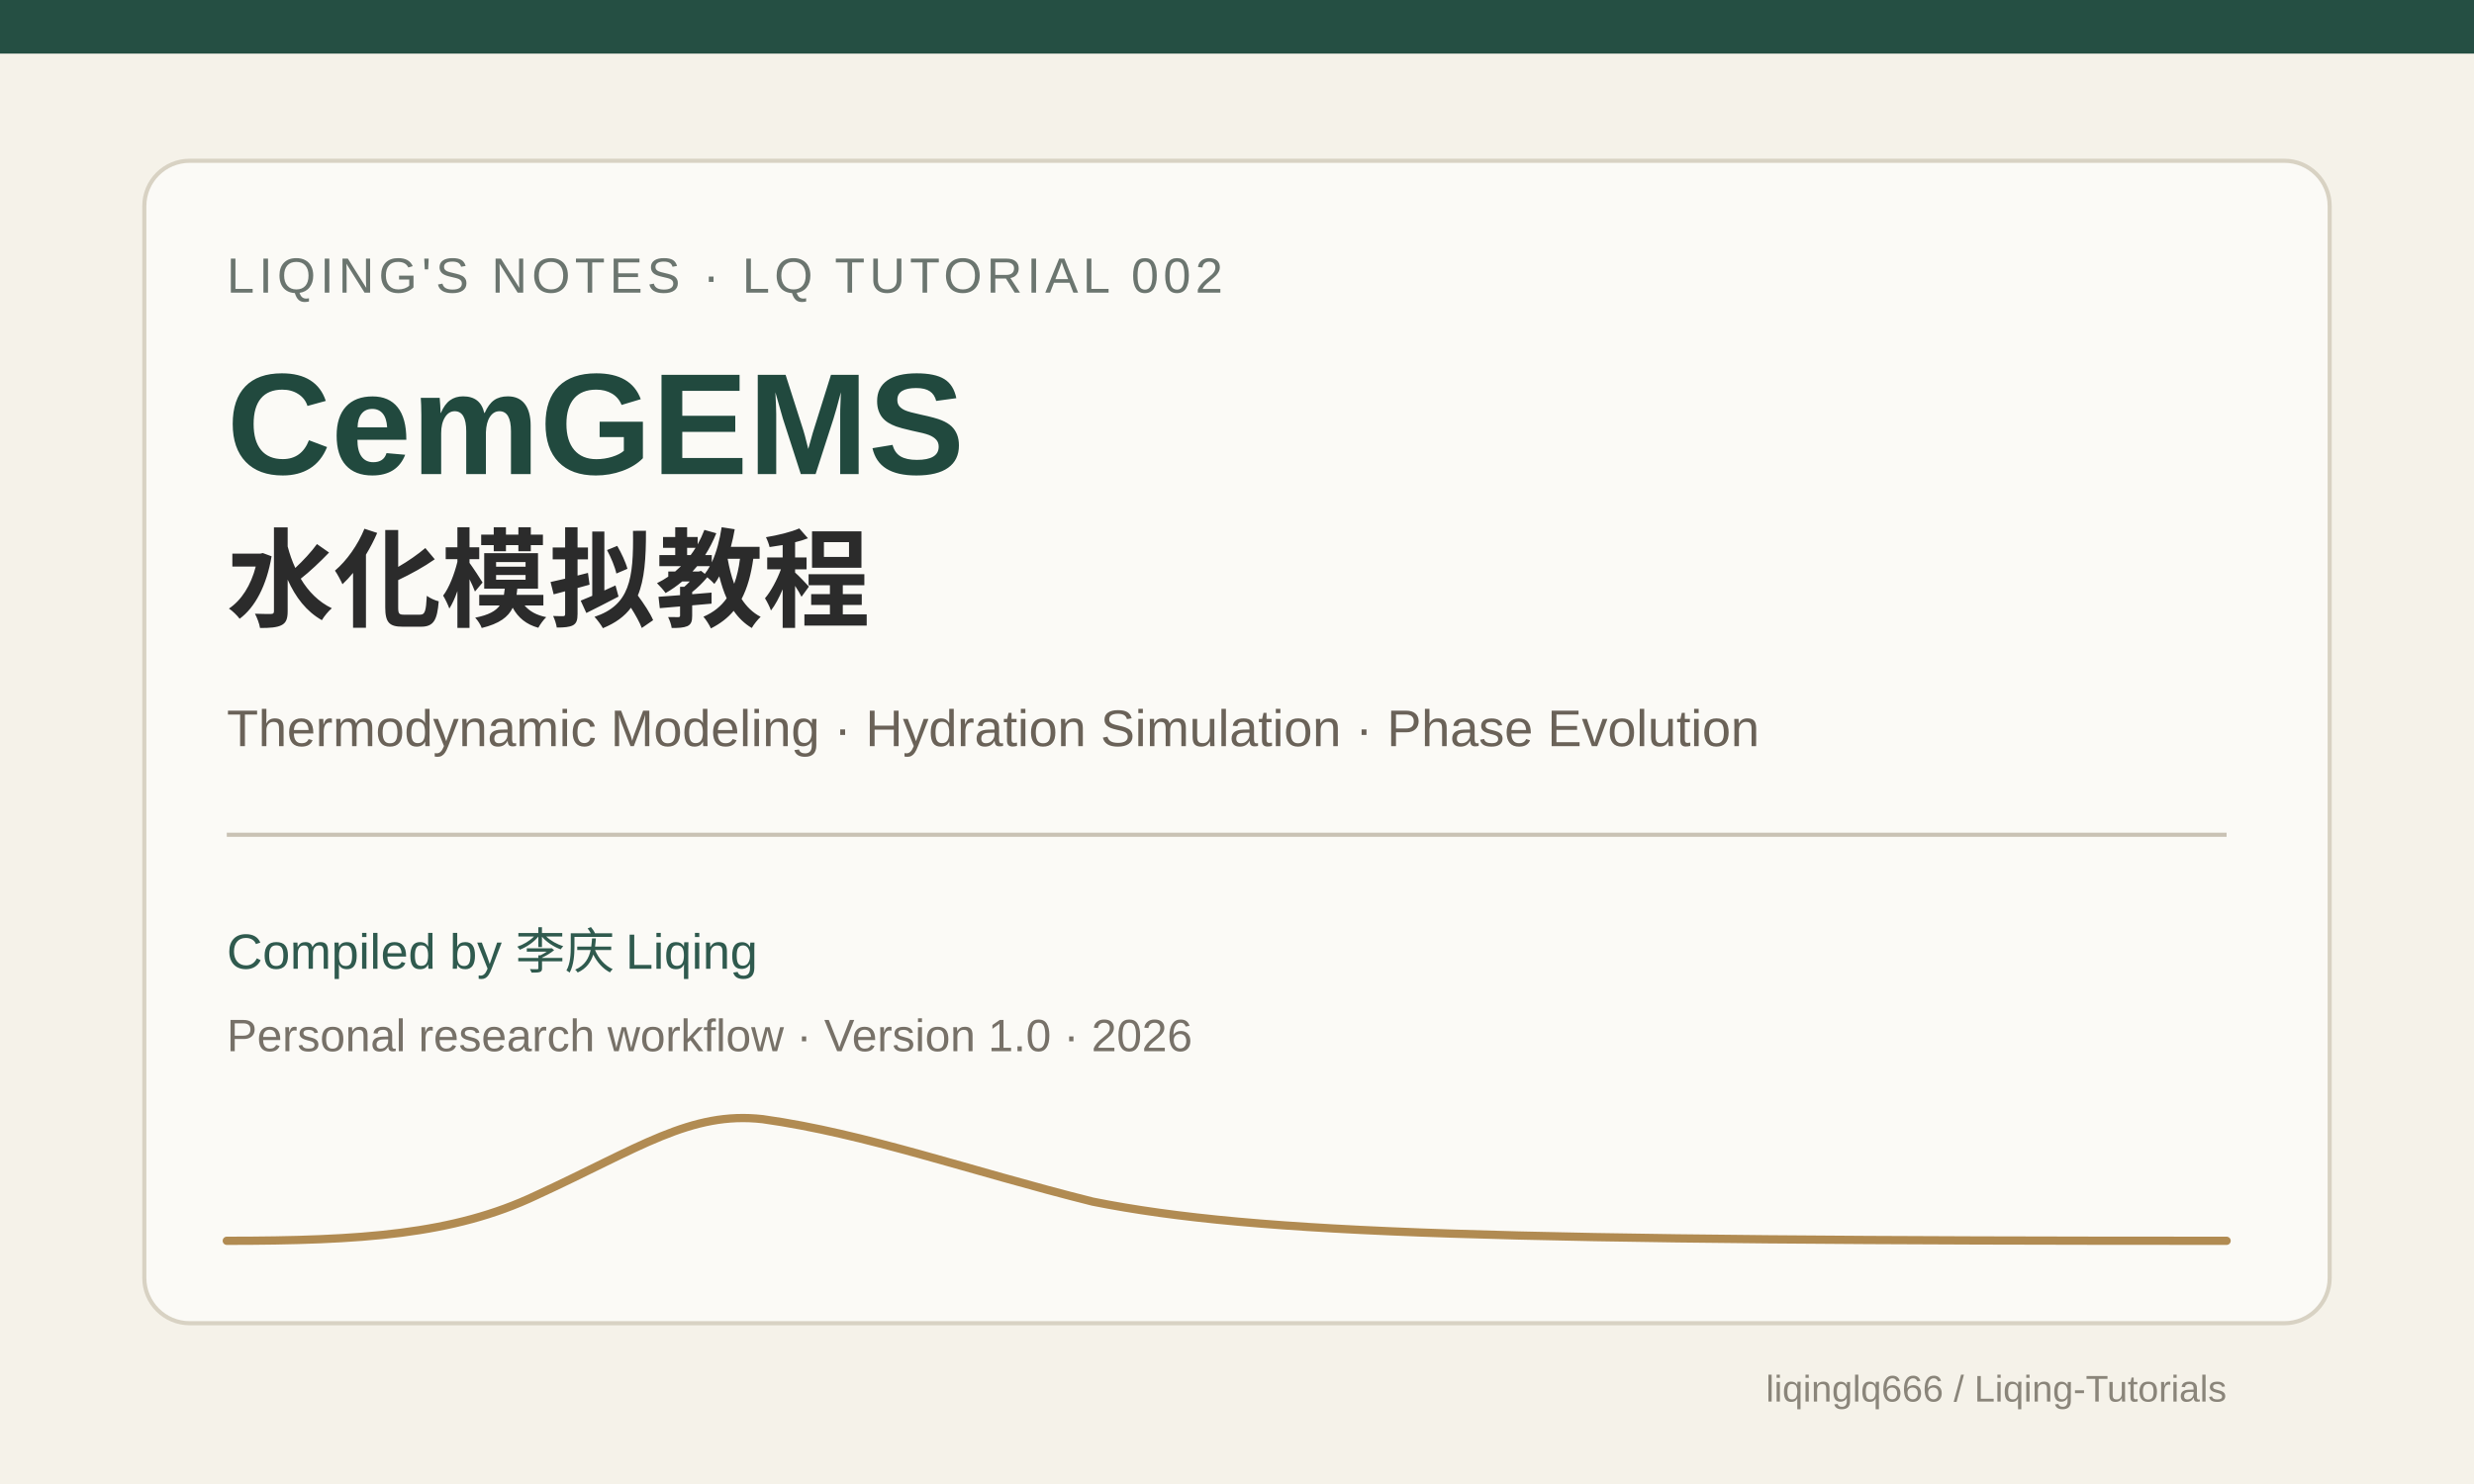
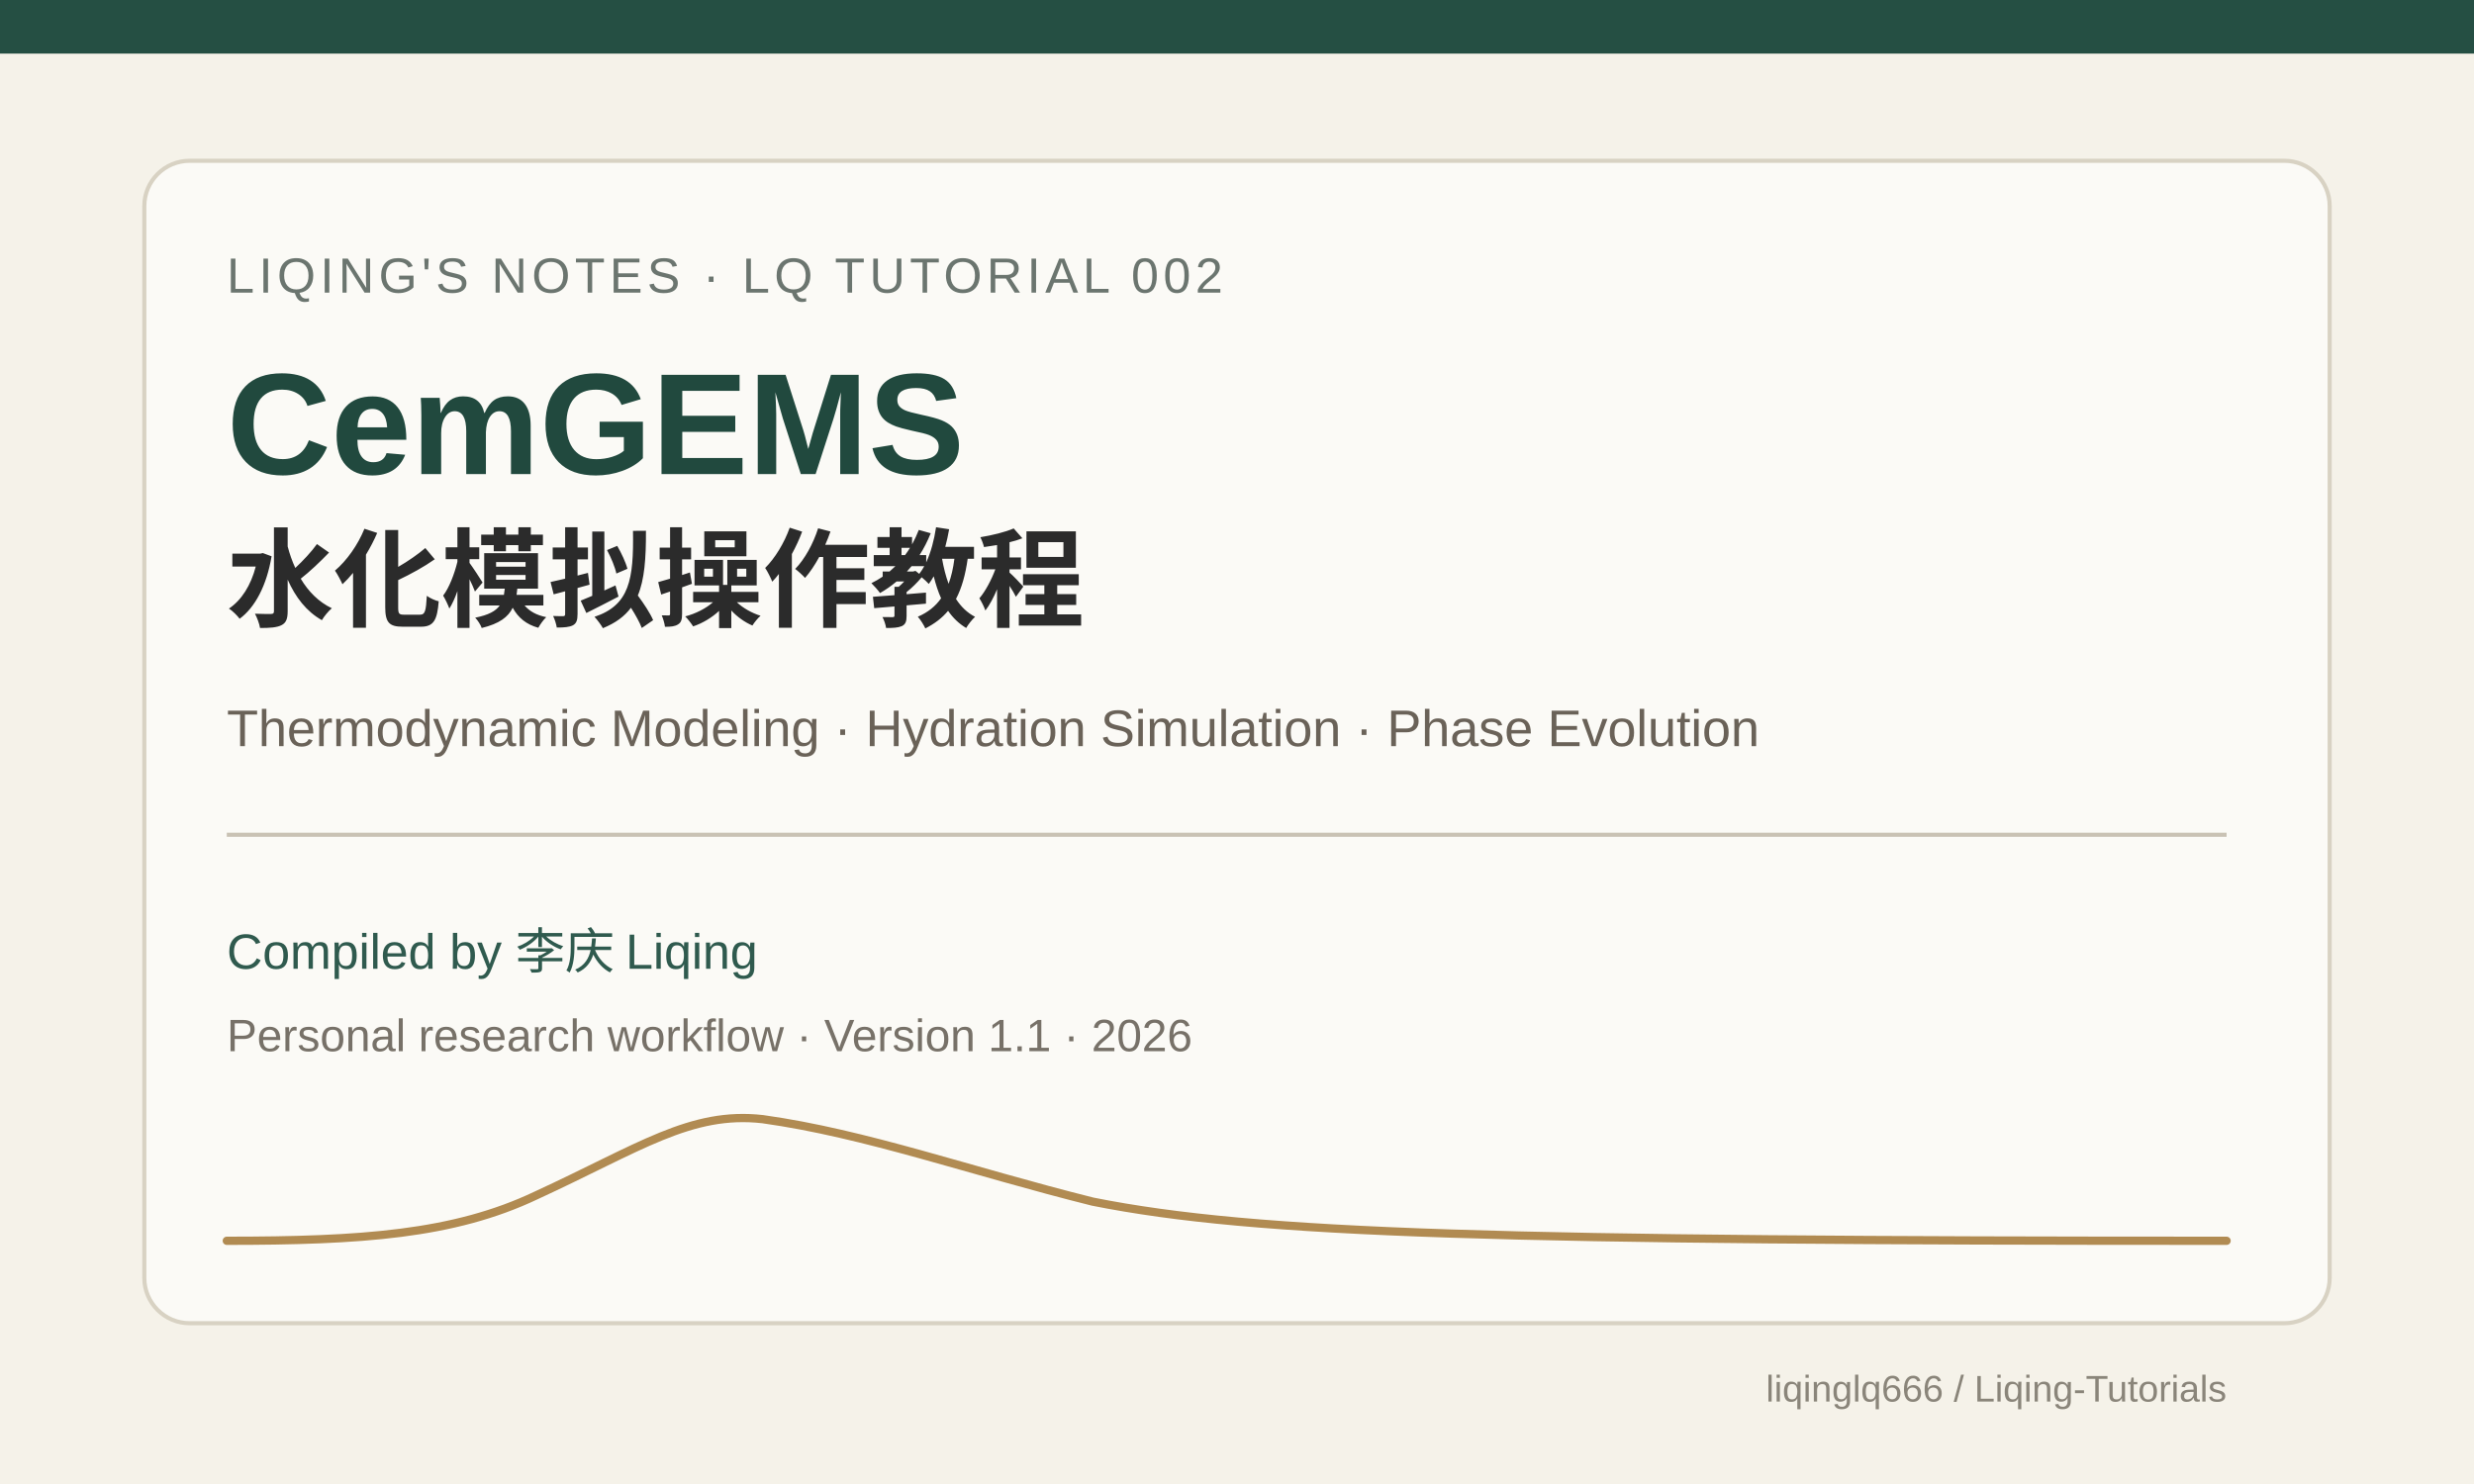
<svg xmlns="http://www.w3.org/2000/svg" width="1200" height="720" viewBox="0 0 1200 720">
  <rect width="1200" height="720" fill="#F5F2E9" />
  <rect x="0" y="0" width="1200" height="26" fill="#254F43" />
  <rect x="70" y="78" width="1060" height="564" rx="22" fill="#FBFAF6" stroke="#D8D2C3" stroke-width="2" />
  <text x="110" y="142" font-family="Arial, Helvetica, 'Microsoft YaHei', 'PingFang SC', sans-serif" font-size="24" letter-spacing="2.2" fill="#6B756F">LIQING'S NOTES · LQ TUTORIAL 002</text>
  <text x="110" y="230" font-family="Arial, Helvetica, 'Microsoft YaHei', 'PingFang SC', sans-serif" font-weight="700" font-size="70" fill="#21493E">CemGEMS</text>
-   <text x="110" y="300" font-family="Arial, Helvetica, 'Microsoft YaHei', 'PingFang SC', sans-serif" font-weight="700" font-size="52" fill="#2B2B2B">水化模拟教程</text>
+   <text x="110" y="300" font-family="Arial, Helvetica, 'Microsoft YaHei', 'PingFang SC', sans-serif" font-weight="700" font-size="52" fill="#2B2B2B">水化模拟操作教程</text>
  <text x="110" y="362" font-family="Arial, Helvetica, 'Microsoft YaHei', 'PingFang SC', sans-serif" font-size="25" fill="#6A6258">Thermodynamic Modeling · Hydration Simulation · Phase Evolution</text>
  <line x1="110" y1="405" x2="1080" y2="405" stroke="#C9C2B4" stroke-width="2" />
  <text x="110" y="470" font-family="Arial, Helvetica, 'Microsoft YaHei', 'PingFang SC', sans-serif" font-size="24" fill="#2F5A4E">Compiled by 李庆 Liqing</text>
-   <text x="110" y="510" font-family="Arial, Helvetica, 'Microsoft YaHei', 'PingFang SC', sans-serif" font-size="22" fill="#777168">Personal research workflow · Version 1.0 · 2026</text>
+   <text x="110" y="510" font-family="Arial, Helvetica, 'Microsoft YaHei', 'PingFang SC', sans-serif" font-size="22" fill="#777168">Personal research workflow · Version 1.1 · 2026</text>
  <path d="M110 602 C175 602 220 599 260 580 C310 557 335 539 370 543 C420 550 470 568 530 583 C610 599 730 602 1080 602" fill="none" stroke="#B18B52" stroke-width="4" stroke-linejoin="round" stroke-linecap="round" />
  <text x="1080" y="680" text-anchor="end" font-family="Arial, Helvetica, 'Microsoft YaHei', 'PingFang SC', sans-serif" font-size="18" fill="#8A857A">liqinglq666 / Liqing-Tutorials</text>
</svg>
